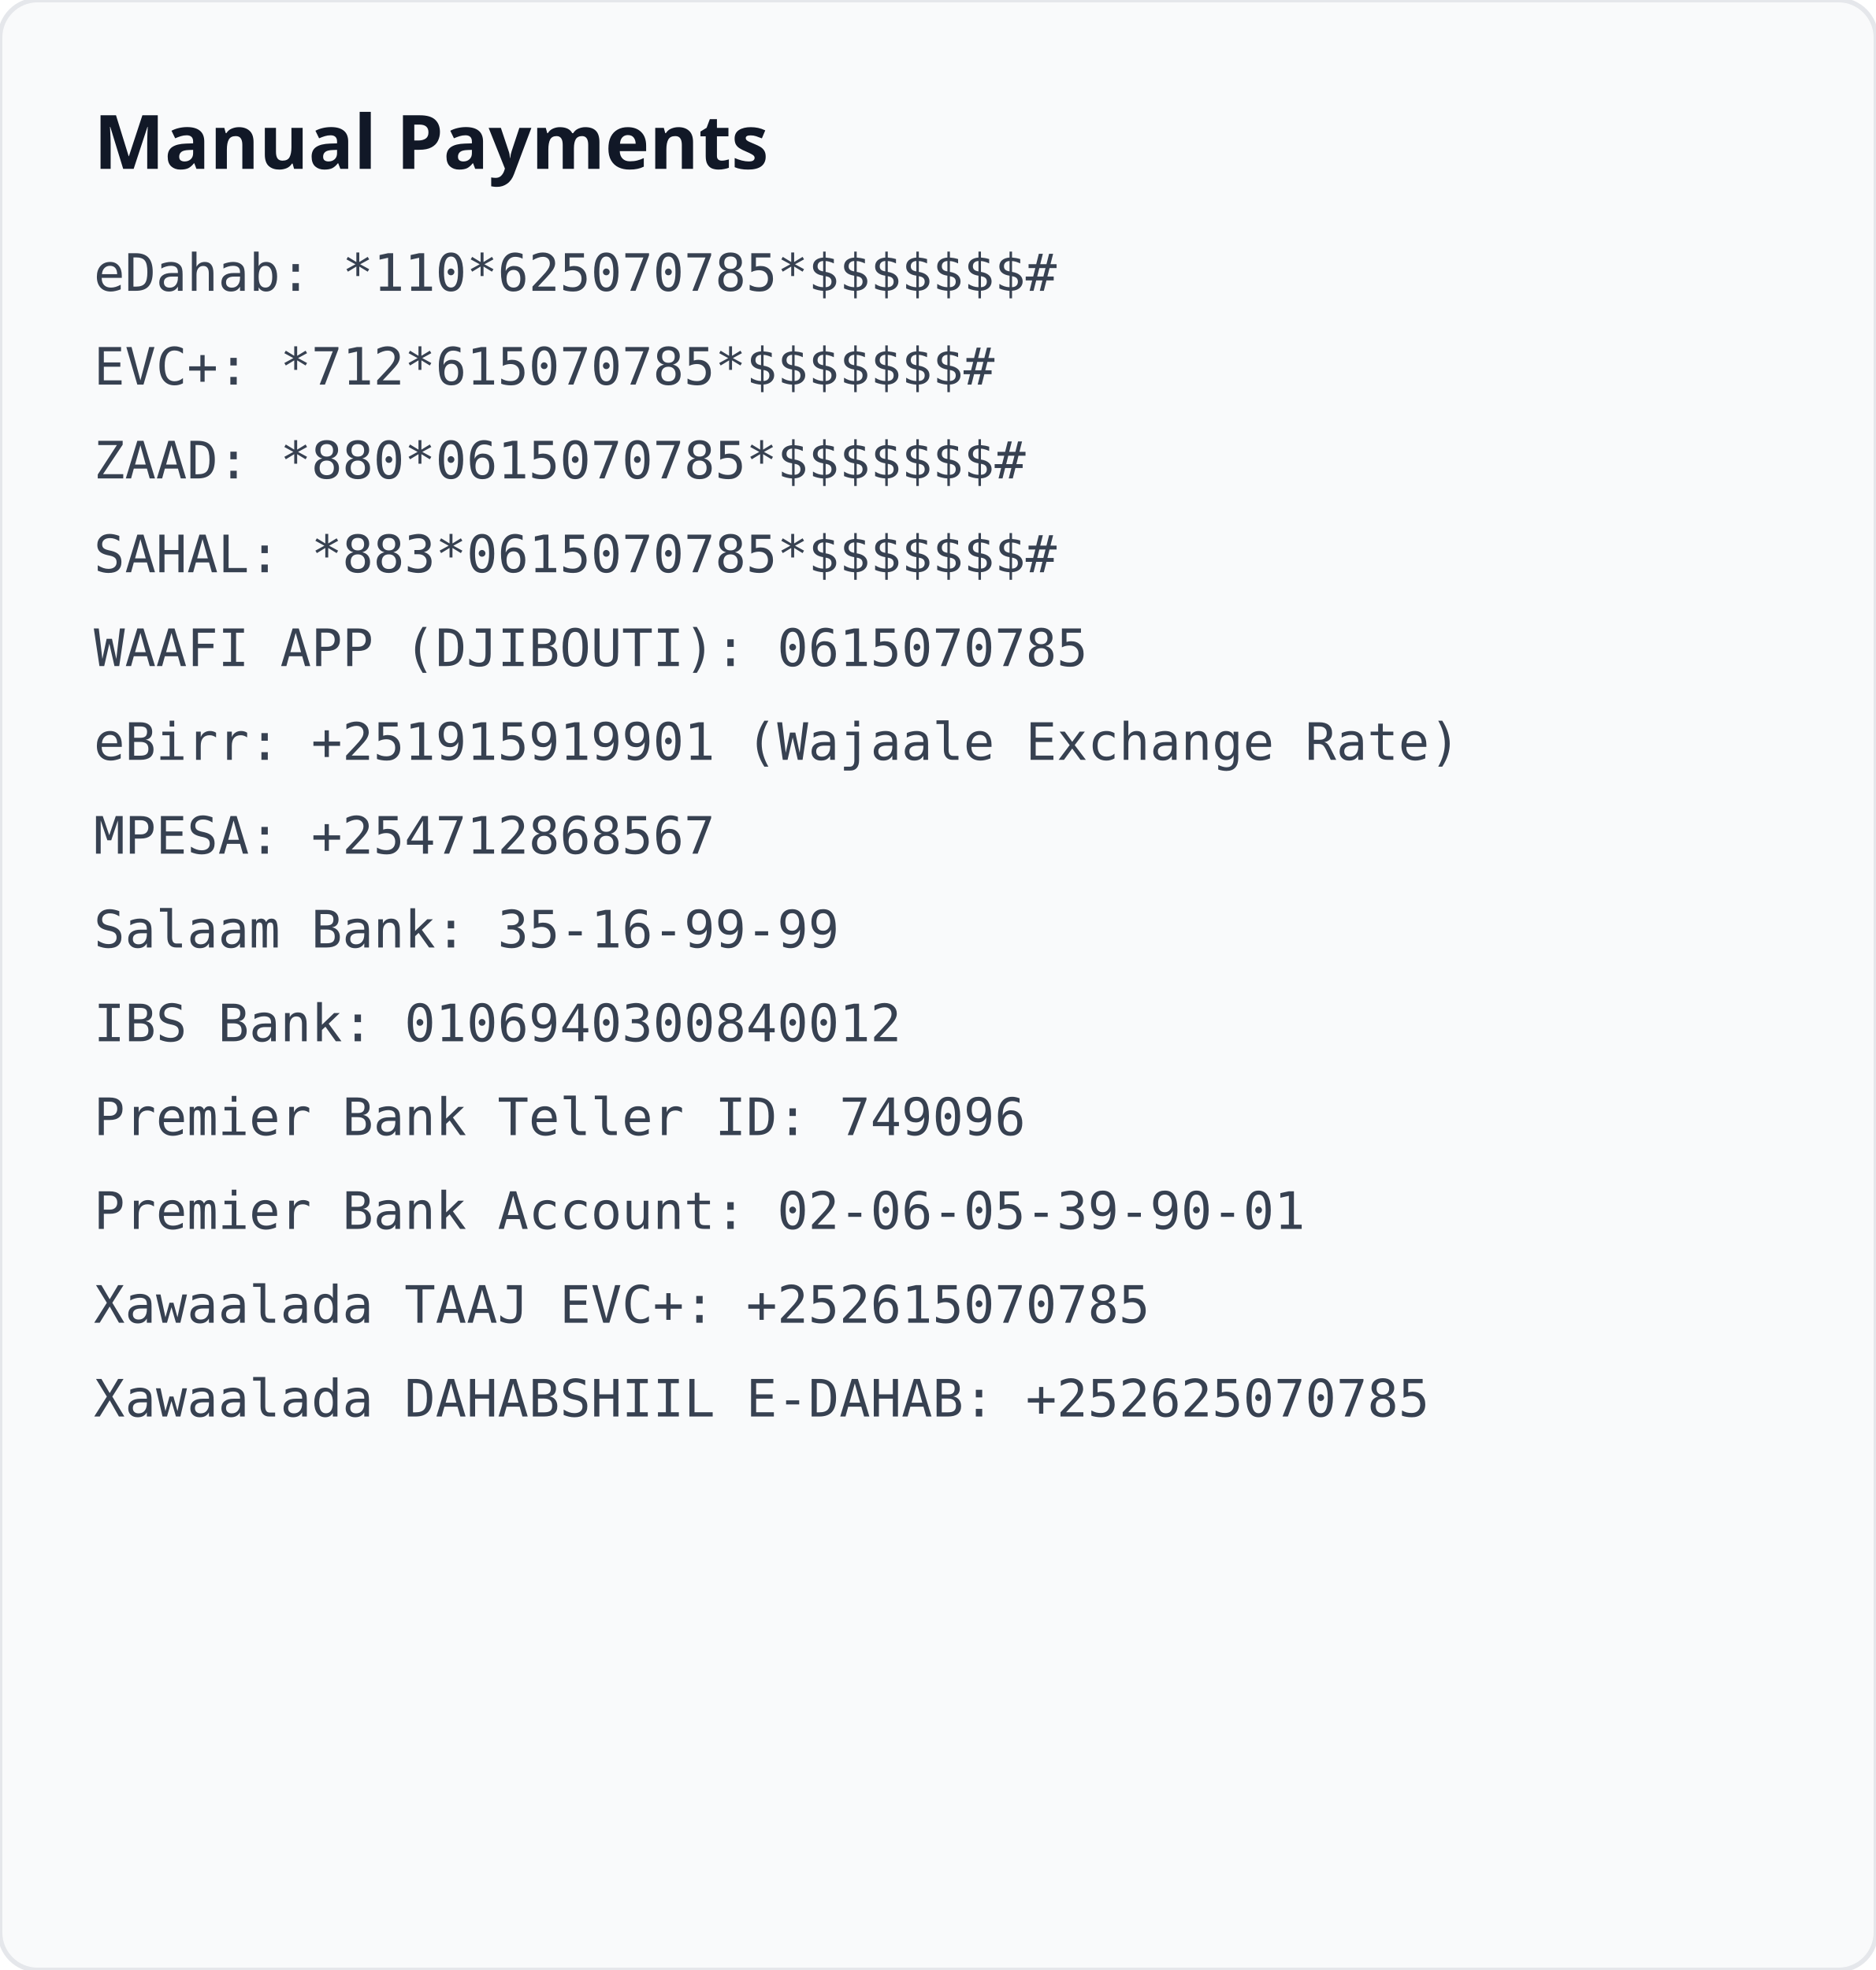
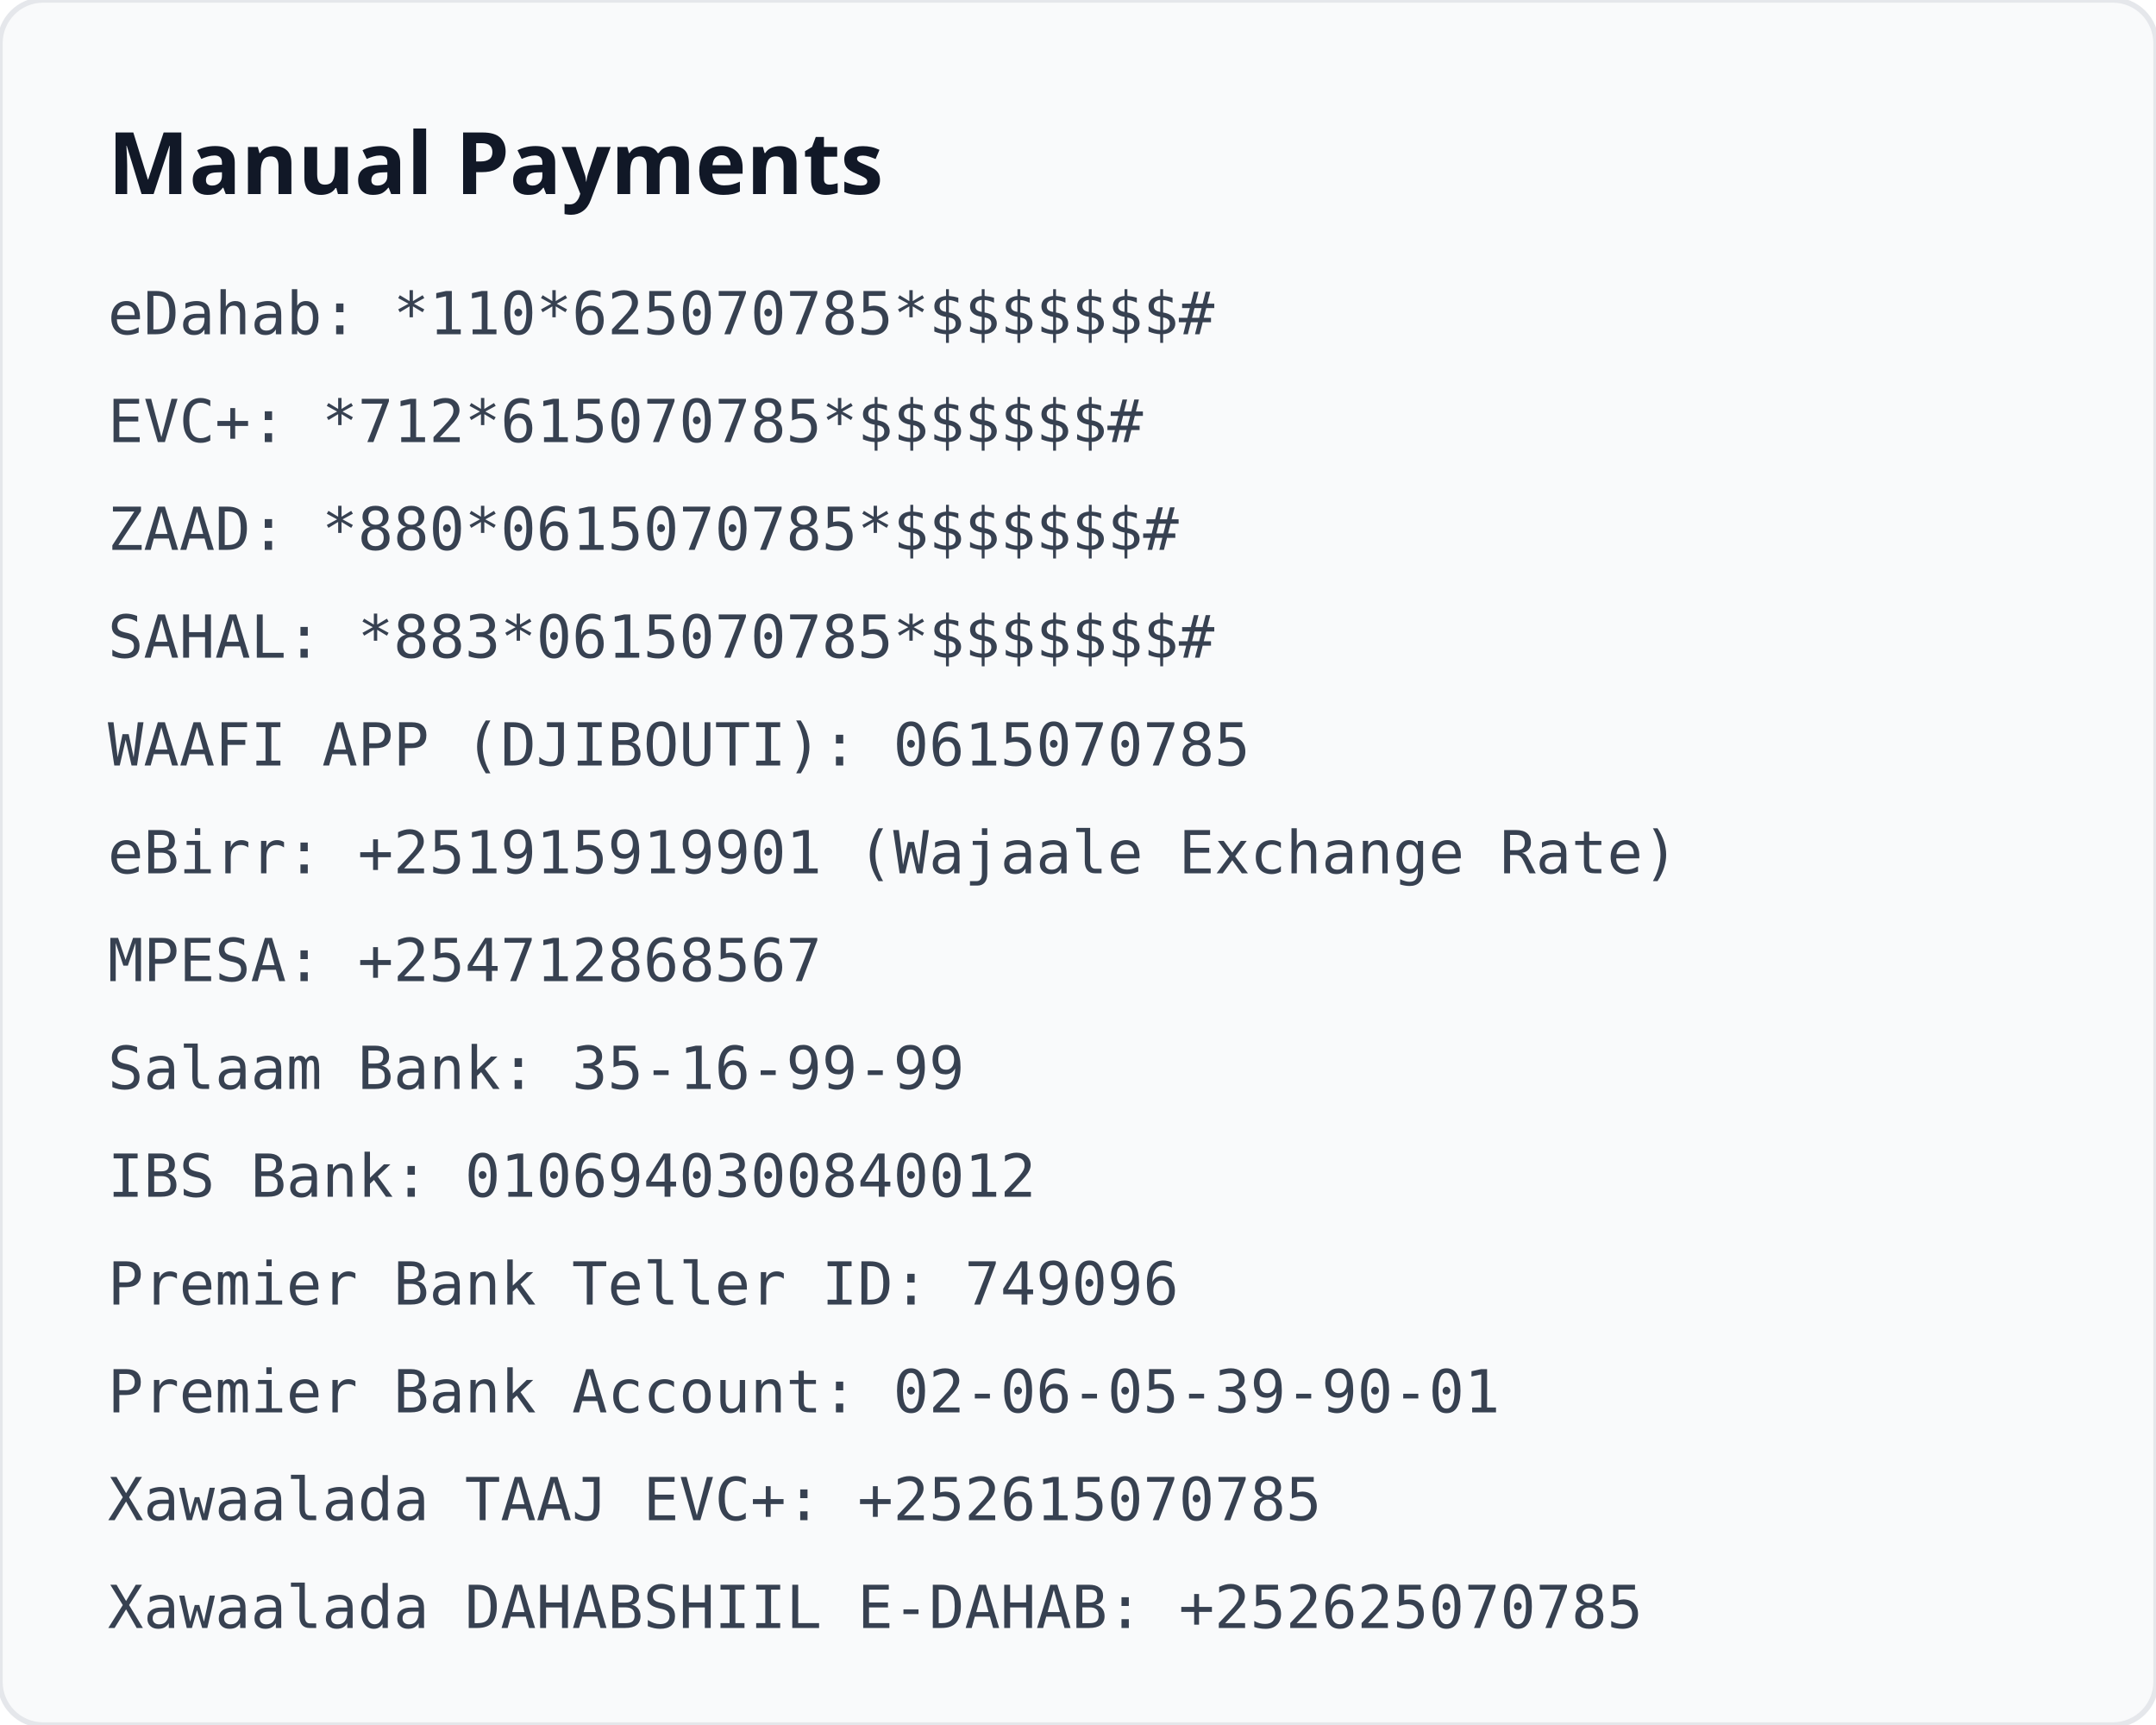
- <svg xmlns="http://www.w3.org/2000/svg" viewBox="0 0 400 420" width="400" height="420">
-   <rect width="400" height="420" rx="8" fill="#f9fafb" stroke="#e5e7eb" />
+ <svg xmlns="http://www.w3.org/2000/svg" viewBox="0 0 400 320" width="400" height="320">
+   <rect width="400" height="320" rx="8" fill="#f9fafb" stroke="#e5e7eb" />
  <text x="20" y="36" font-family="system-ui,sans-serif" font-size="16" font-weight="600" fill="#111827">Manual Payments</text>
  <text x="20" y="62" font-family="monospace" font-size="11" fill="#374151">eDahab: *110*625070785*$$$$$$$#</text>
  <text x="20" y="82" font-family="monospace" font-size="11" fill="#374151">EVC+: *712*615070785*$$$$$$$#</text>
  <text x="20" y="102" font-family="monospace" font-size="11" fill="#374151">ZAAD: *880*0615070785*$$$$$$$#</text>
  <text x="20" y="122" font-family="monospace" font-size="11" fill="#374151">SAHAL: *883*0615070785*$$$$$$$#</text>
  <text x="20" y="142" font-family="monospace" font-size="11" fill="#374151">WAAFI APP (DJIBOUTI): 0615070785</text>
  <text x="20" y="162" font-family="monospace" font-size="11" fill="#374151">eBirr: +251915919901 (Wajaale Exchange Rate)</text>
  <text x="20" y="182" font-family="monospace" font-size="11" fill="#374151">MPESA: +254712868567</text>
  <text x="20" y="202" font-family="monospace" font-size="11" fill="#374151">Salaam Bank: 35-16-99-99</text>
  <text x="20" y="222" font-family="monospace" font-size="11" fill="#374151">IBS Bank: 0106940300840012</text>
  <text x="20" y="242" font-family="monospace" font-size="11" fill="#374151">Premier Bank Teller ID: 749096</text>
  <text x="20" y="262" font-family="monospace" font-size="11" fill="#374151">Premier Bank Account: 02-06-05-39-90-01</text>
  <text x="20" y="282" font-family="monospace" font-size="11" fill="#374151">Xawaalada TAAJ EVC+: +252615070785</text>
  <text x="20" y="302" font-family="monospace" font-size="11" fill="#374151">Xawaalada DAHABSHIIL E-DAHAB: +252625070785</text>
</svg>
